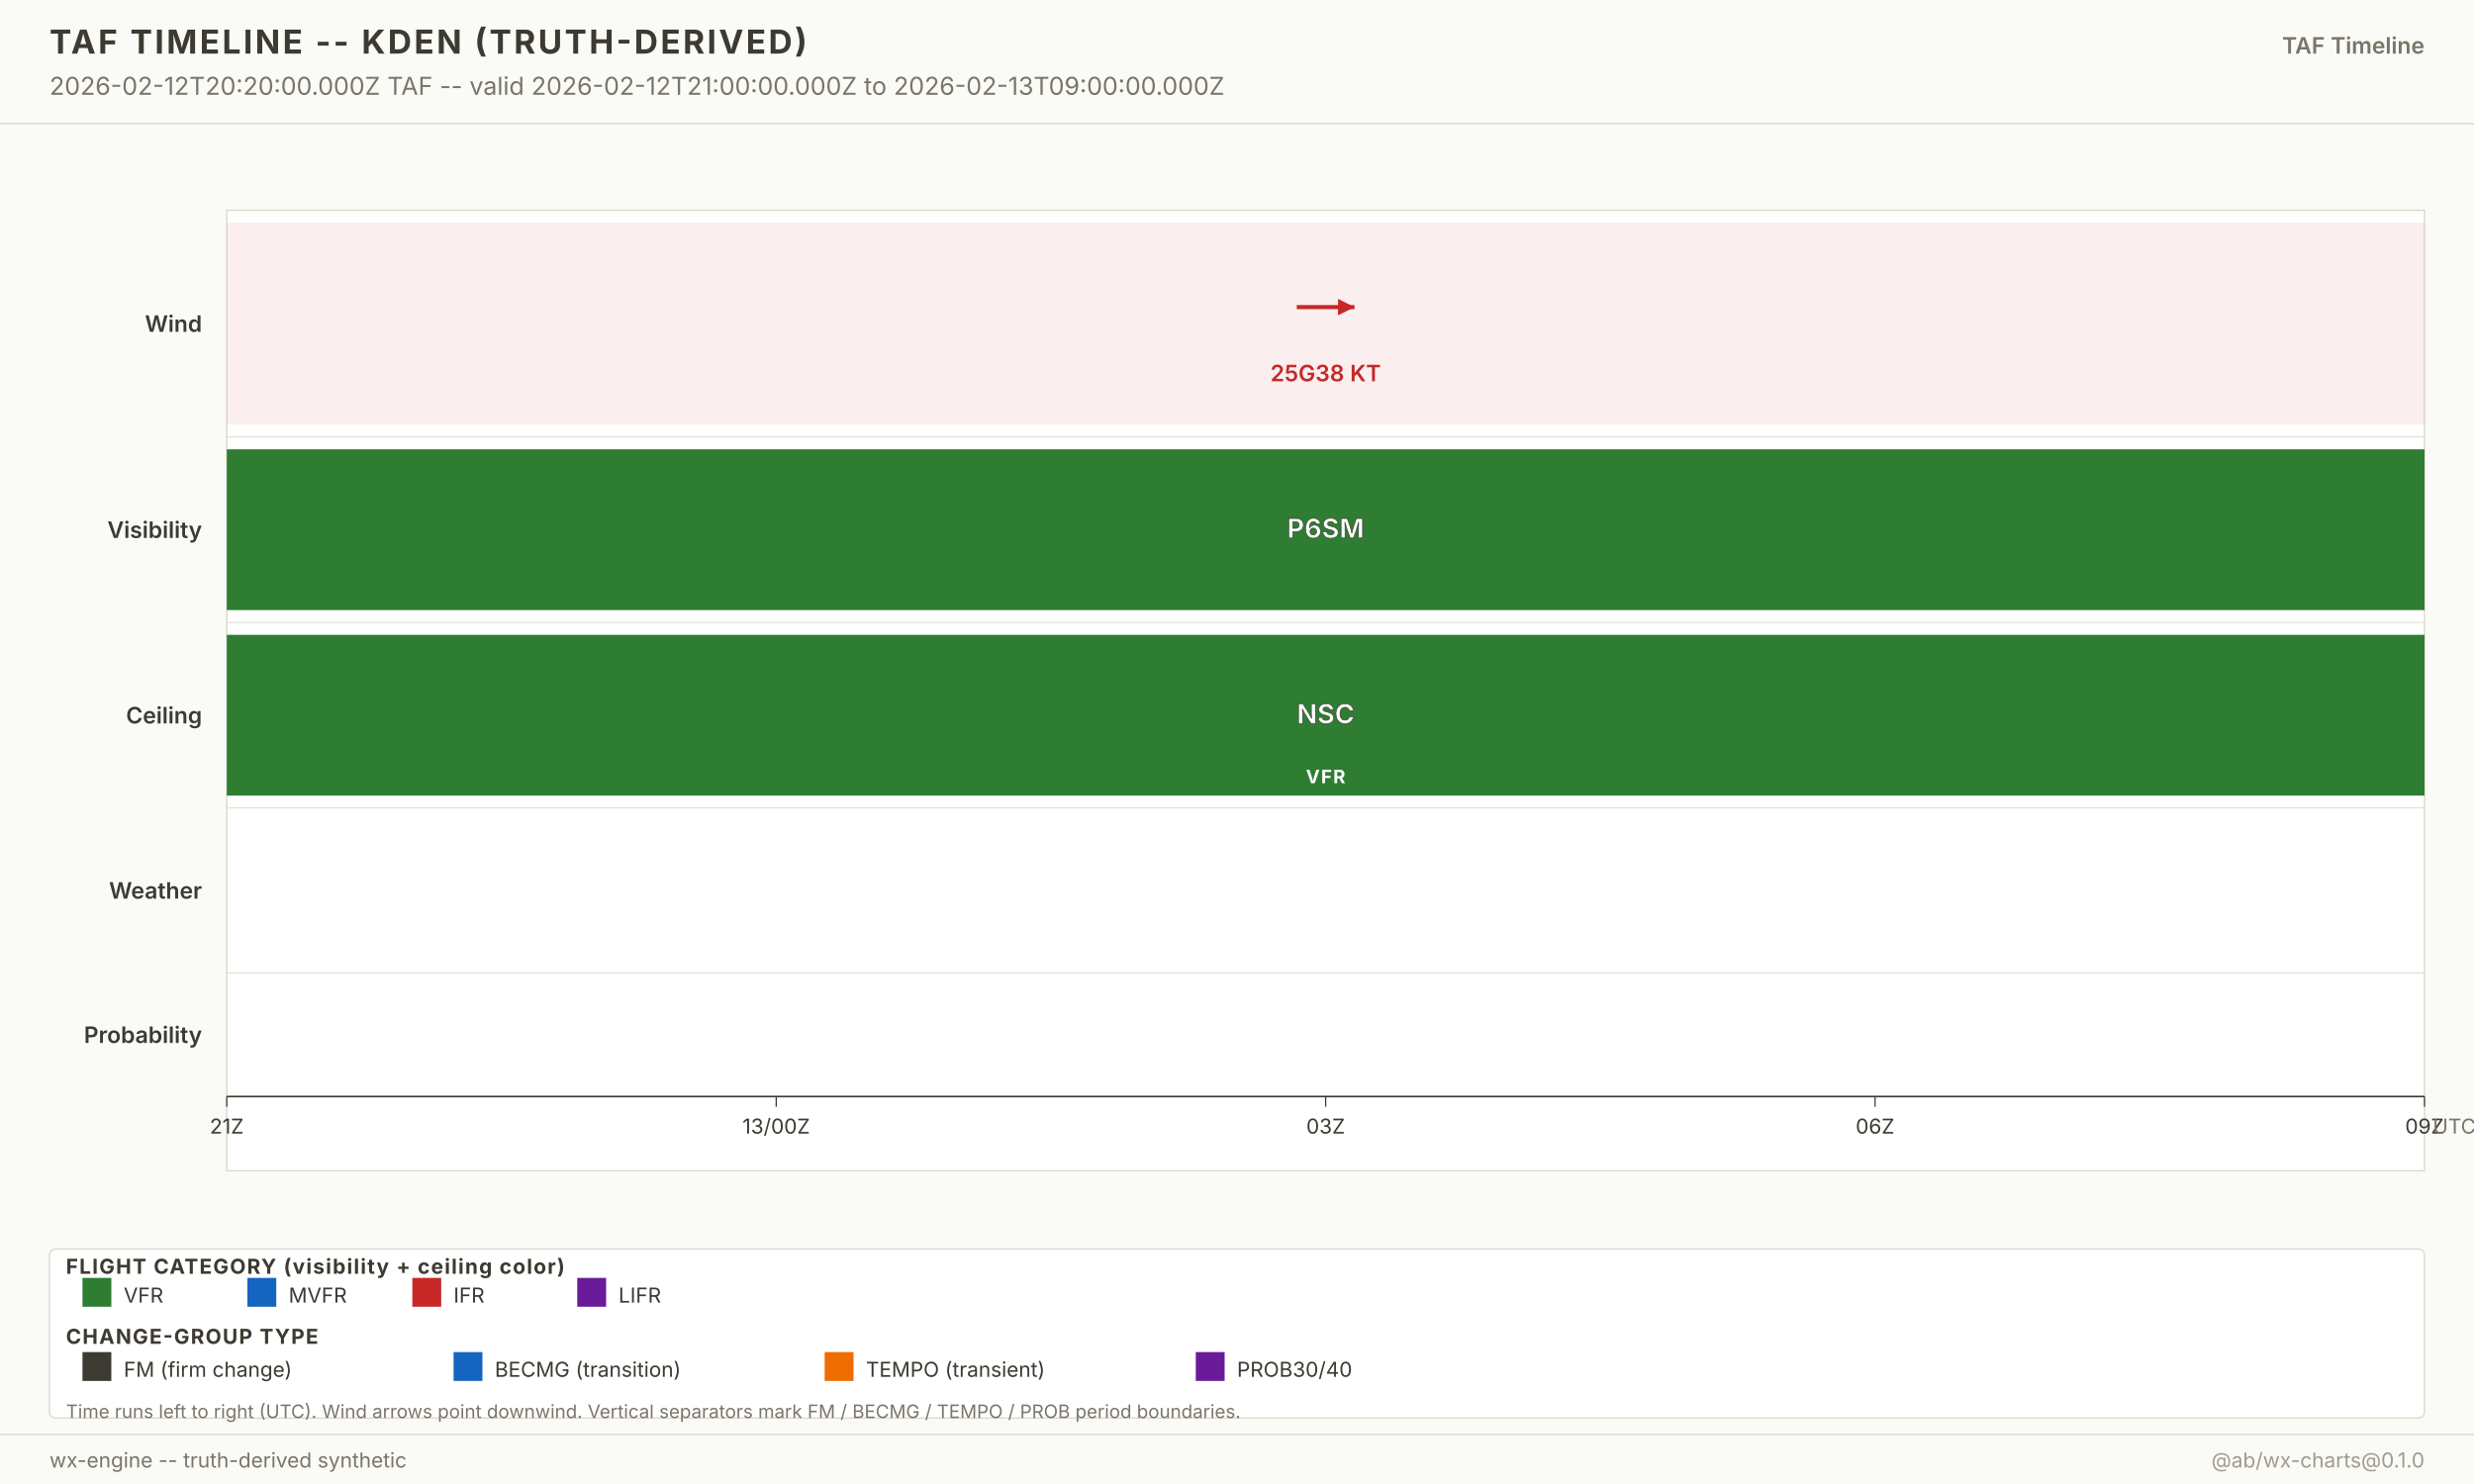
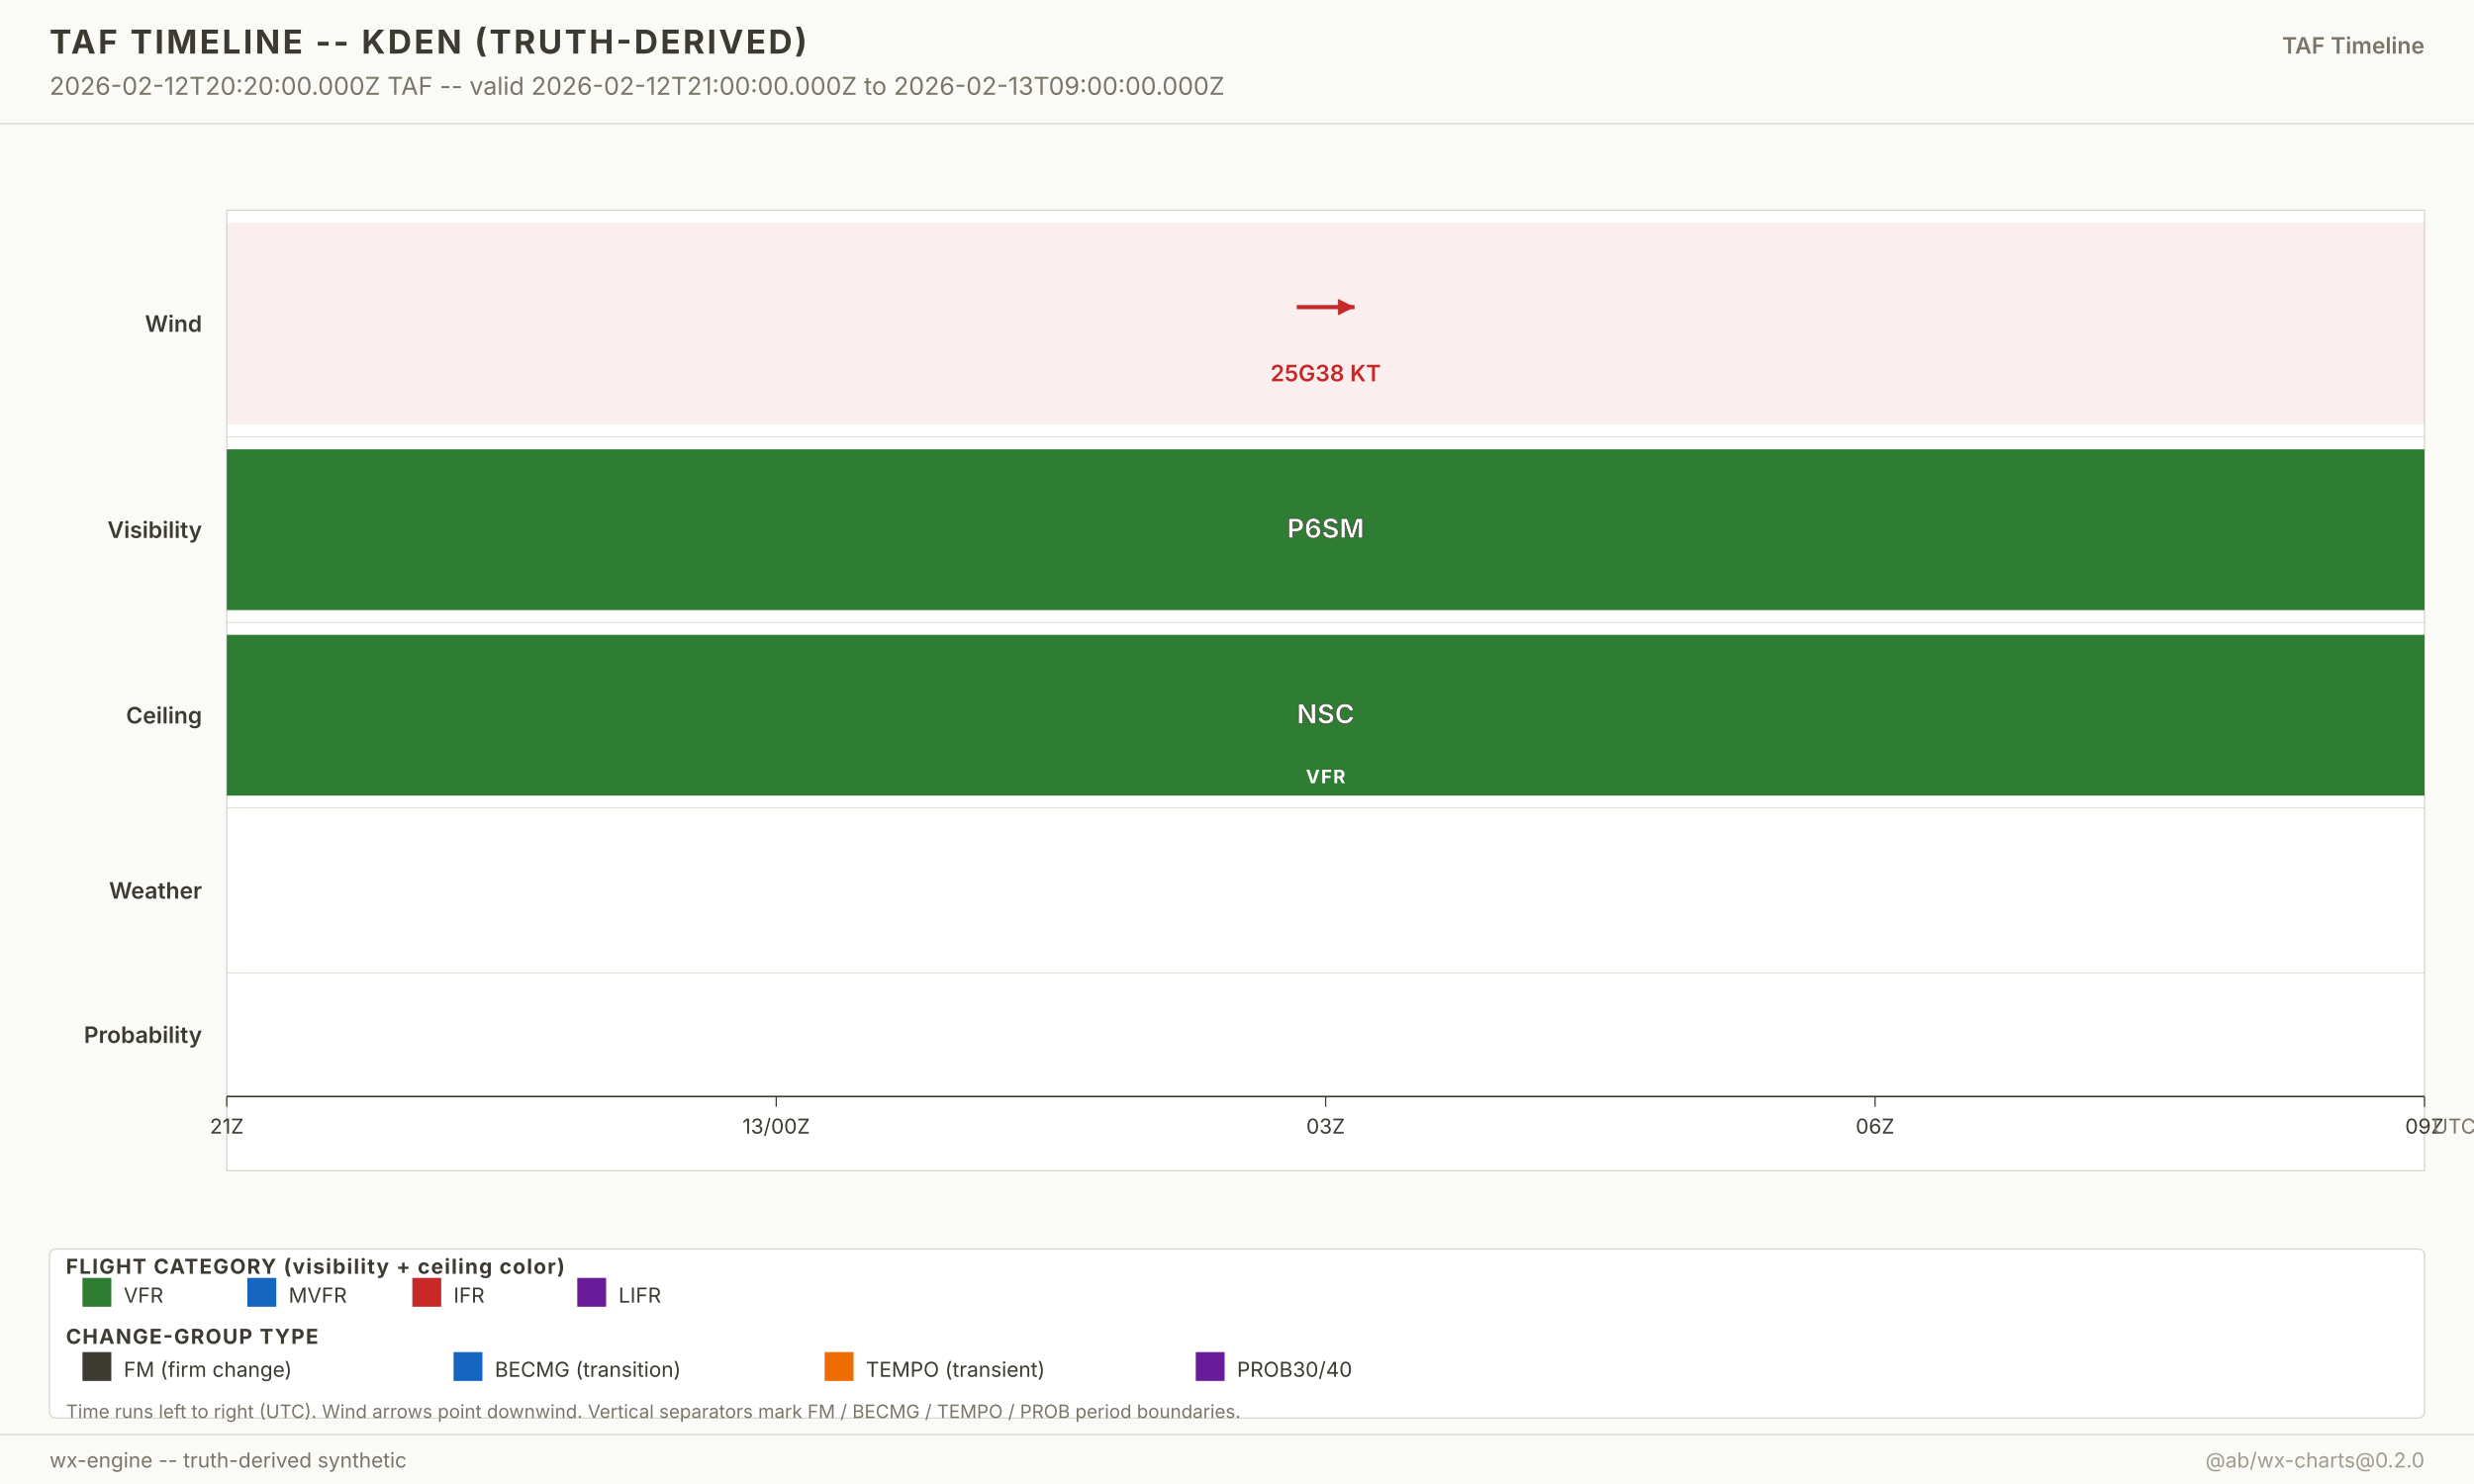
<svg xmlns="http://www.w3.org/2000/svg" width="1200" height="720" viewBox="0 0 1200 720" font-family="-apple-system, system-ui, sans-serif">
  <g class="layer-background">
    <rect x="0" y="0" width="1200" height="720" fill="#fafaf7" />
  </g>
  <g class="layer-graticule" />
+   <g class="layer-north-america-context" />
  <g class="layer-basemap-fill" />
  <g class="layer-basemap-borders" />
  <g class="layer-raster-overlay" />
  <g class="layer-basemap-re-stroke" />
  <g class="layer-vector-symbology">
    <g class="timeline-plot">
      <rect x="110" y="102" width="1066" height="466" fill="white" stroke="#d8d4c8" stroke-width="0.6" />
      <text x="98" y="161.0" text-anchor="end" font-size="11" font-weight="600" fill="#3d3a32">Wind</text>
      <rect x="110.0" y="108.0" width="1066.0" height="98.0" fill="#c62828" fill-opacity="0.08" />
      <g opacity="1">
        <line x1="629.0" y1="149.0" x2="657.0" y2="149.0" stroke="#c62828" stroke-width="2" />
        <polygon points="657.0,149.0 649.0,153.0 649.0,145.0" fill="#c62828" />
      </g>
      <text x="643.0" y="185.0" text-anchor="middle" font-size="11" font-weight="600" fill="#c62828" opacity="1">25G38 KT</text>
      <line x1="110" y1="212.0" x2="1176.0" y2="212.0" stroke="#d8d4c8" stroke-width="0.4" />
      <text x="98" y="261.0" text-anchor="end" font-size="11" font-weight="600" fill="#3d3a32">Visibility</text>
      <rect x="110.0" y="218.0" width="1066.0" height="78.0" fill="#2e7d32" fill-opacity="1" />
      <text x="643.0" y="261.0" text-anchor="middle" font-size="13" font-weight="700" fill="white" stroke="#3d3a32" stroke-width="0.3">P6SM</text>
      <line x1="110" y1="302.0" x2="1176.0" y2="302.0" stroke="#d8d4c8" stroke-width="0.4" />
      <text x="98" y="351.0" text-anchor="end" font-size="11" font-weight="600" fill="#3d3a32">Ceiling</text>
      <rect x="110.0" y="308.0" width="1066.0" height="78.0" fill="#2e7d32" fill-opacity="1" />
      <text x="643.0" y="351.0" text-anchor="middle" font-size="13" font-weight="700" fill="white" stroke="#3d3a32" stroke-width="0.3">NSC</text>
      <text x="643.0" y="380.0" text-anchor="middle" font-size="9" font-weight="700" fill="white" letter-spacing="0.6">VFR</text>
      <line x1="110" y1="392.0" x2="1176.0" y2="392.0" stroke="#d8d4c8" stroke-width="0.4" />
      <text x="98" y="436.0" text-anchor="end" font-size="11" font-weight="600" fill="#3d3a32">Weather</text>
      <line x1="110" y1="472.0" x2="1176.0" y2="472.0" stroke="#d8d4c8" stroke-width="0.4" />
      <text x="98" y="506.0" text-anchor="end" font-size="11" font-weight="600" fill="#3d3a32">Probability</text>
      <line x1="110" y1="532.0" x2="1176.0" y2="532.0" stroke="#3d3a32" stroke-width="0.8" />
      <g class="time-axis">
        <line x1="110.0" y1="532.0" x2="110.0" y2="537.0" stroke="#3d3a32" stroke-width="0.6" />
        <text x="110.0" y="550.0" text-anchor="middle" font-size="10" fill="#3d3a32">21Z</text>
        <line x1="376.5" y1="532.0" x2="376.5" y2="537.0" stroke="#3d3a32" stroke-width="0.6" />
        <text x="376.5" y="550.0" text-anchor="middle" font-size="10" fill="#3d3a32">13/00Z</text>
        <line x1="643.0" y1="532.0" x2="643.0" y2="537.0" stroke="#3d3a32" stroke-width="0.6" />
        <text x="643.0" y="550.0" text-anchor="middle" font-size="10" fill="#3d3a32">03Z</text>
        <line x1="909.5" y1="532.0" x2="909.5" y2="537.0" stroke="#3d3a32" stroke-width="0.6" />
        <text x="909.5" y="550.0" text-anchor="middle" font-size="10" fill="#3d3a32">06Z</text>
        <line x1="1176.0" y1="532.0" x2="1176.0" y2="537.0" stroke="#3d3a32" stroke-width="0.6" />
        <text x="1176.0" y="550.0" text-anchor="middle" font-size="10" fill="#3d3a32">09Z</text>
        <text x="1180.0" y="550.0" font-size="10" fill="#7a7568">UTC</text>
      </g>
    </g>
  </g>
  <g class="layer-point-symbology" />
  <g class="layer-chrome">
    <g class="chrome-title">
      <rect x="0" y="0" width="1200" height="60" fill="#fafaf7" />
      <line x1="0" y1="60" x2="1200" y2="60" stroke="#d8d4c8" stroke-width="0.6" />
      <text x="24" y="26" font-size="16" font-weight="700" fill="#3d3a32" letter-spacing="1.2">TAF TIMELINE -- KDEN (TRUTH-DERIVED)</text>
      <text x="24" y="46" font-size="12" fill="#7a7568">2026-02-12T20:20:00.000Z TAF -- valid 2026-02-12T21:00:00.000Z to 2026-02-13T09:00:00.000Z</text>
      <text x="1176" y="26" text-anchor="end" font-size="11" font-weight="600" fill="#7a7568">TAF Timeline</text>
    </g>
    <g class="footer-taf-legend">
      <rect x="24" y="606" width="1152" height="82" fill="white" fill-opacity="0.94" stroke="#d8d4c8" stroke-width="0.6" rx="3" />
      <text x="32" y="618.0" font-size="10" font-weight="700" fill="#3d3a32" letter-spacing="0.6">FLIGHT CATEGORY (visibility + ceiling color)</text>
      <rect x="40" y="620.0" width="14" height="14" fill="#2e7d32" />
      <text x="60" y="632.0" font-size="10" fill="#3d3a32">VFR</text>
      <rect x="120" y="620.0" width="14" height="14" fill="#1565c0" />
      <text x="140" y="632.0" font-size="10" fill="#3d3a32">MVFR</text>
      <rect x="200" y="620.0" width="14" height="14" fill="#c62828" />
      <text x="220" y="632.0" font-size="10" fill="#3d3a32">IFR</text>
      <rect x="280" y="620.0" width="14" height="14" fill="#6a1b9a" />
      <text x="300" y="632.0" font-size="10" fill="#3d3a32">LIFR</text>
      <text x="32" y="652.0" font-size="10" font-weight="700" fill="#3d3a32" letter-spacing="0.6">CHANGE-GROUP TYPE</text>
      <rect x="40" y="656.0" width="14" height="14" fill="#3d3a32" />
      <text x="60" y="668.0" font-size="10" fill="#3d3a32">FM (firm change)</text>
      <rect x="220" y="656.0" width="14" height="14" fill="#1565c0" />
      <text x="240" y="668.0" font-size="10" fill="#3d3a32">BECMG (transition)</text>
      <rect x="400" y="656.0" width="14" height="14" fill="#ef6c00" />
      <text x="420" y="668.0" font-size="10" fill="#3d3a32">TEMPO (transient)</text>
      <rect x="580" y="656.0" width="14" height="14" fill="#6a1b9a" />
      <text x="600" y="668.0" font-size="10" fill="#3d3a32">PROB30/40</text>
      <text x="32" y="688.0" font-size="9" fill="#7a7568">Time runs left to right (UTC). Wind arrows point downwind. Vertical separators mark FM / BECMG / TEMPO / PROB period boundaries.</text>
    </g>
    <g class="chrome-footer">
      <rect x="0" y="696" width="1200" height="24" fill="#fafaf7" />
      <line x1="0" y1="696" x2="1200" y2="696" stroke="#d8d4c8" stroke-width="0.6" />
      <text x="24" y="712" font-size="10" fill="#7a7568">wx-engine -- truth-derived synthetic</text>
-       <text x="1176" y="712" text-anchor="end" font-size="10" fill="#a09b8d">@ab/wx-charts@0.1.0</text>
+       <text x="1176" y="712" text-anchor="end" font-size="10" fill="#a09b8d">@ab/wx-charts@0.2.0</text>
    </g>
  </g>
</svg>
